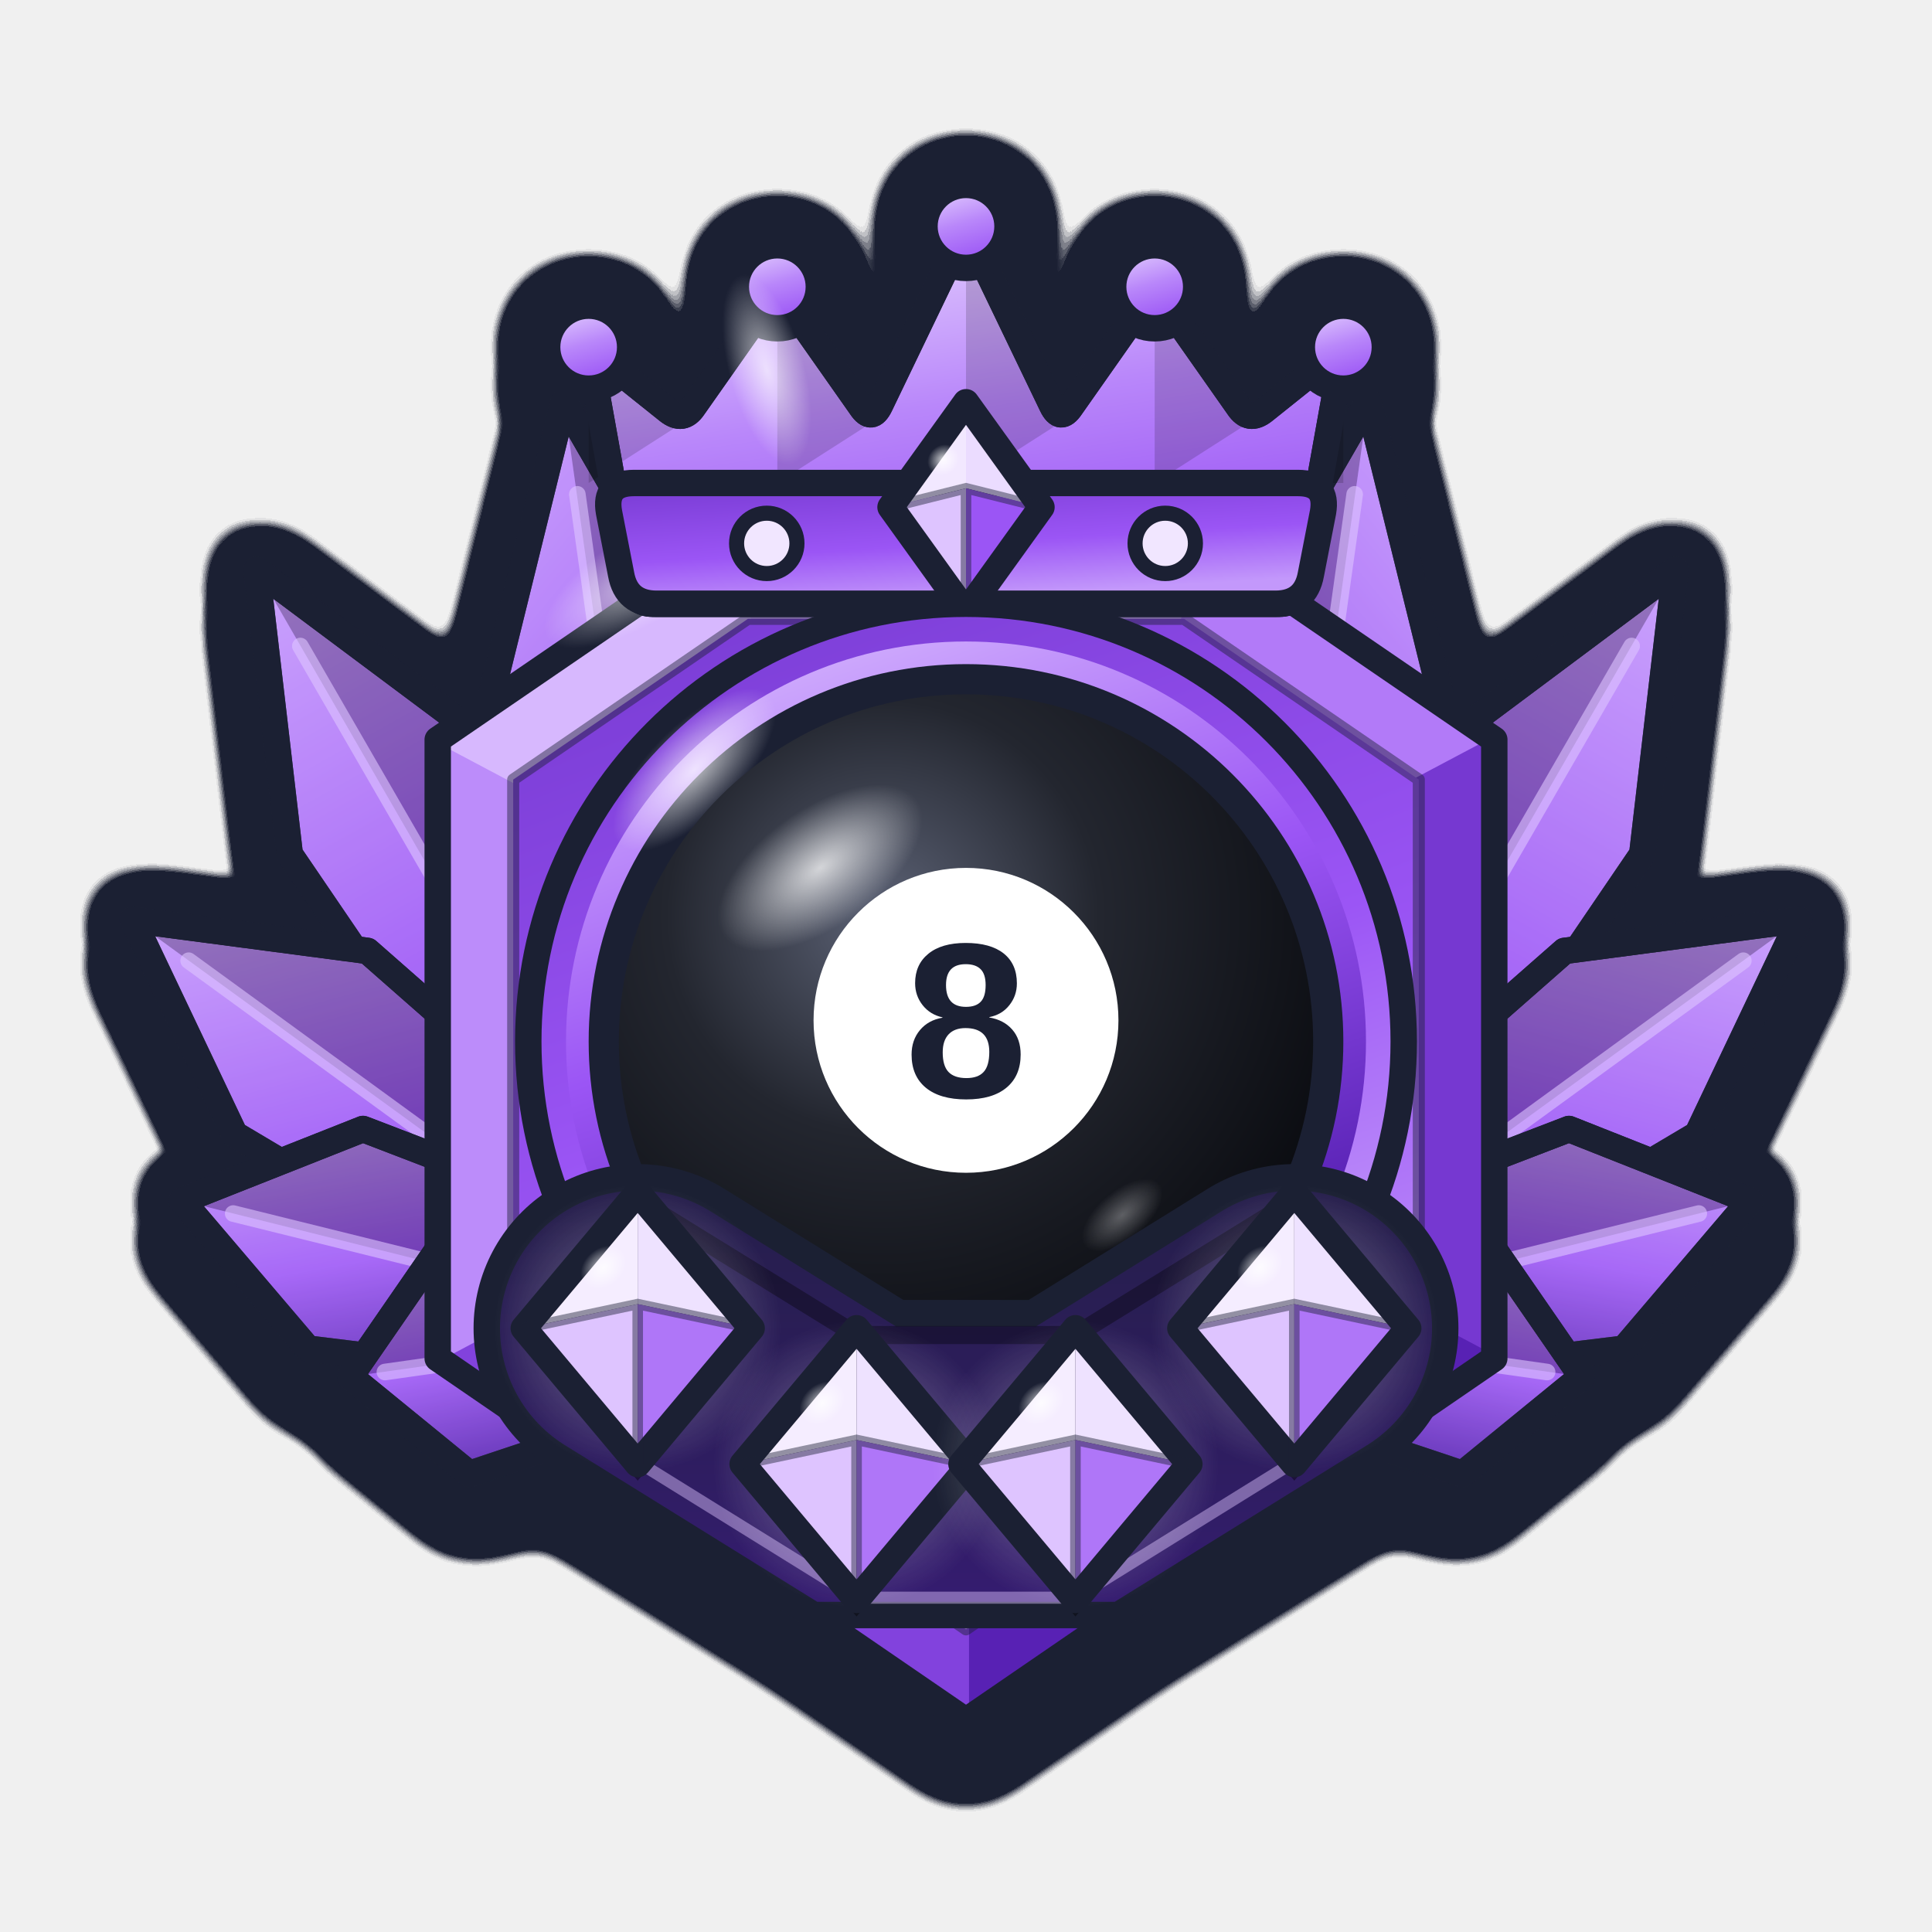
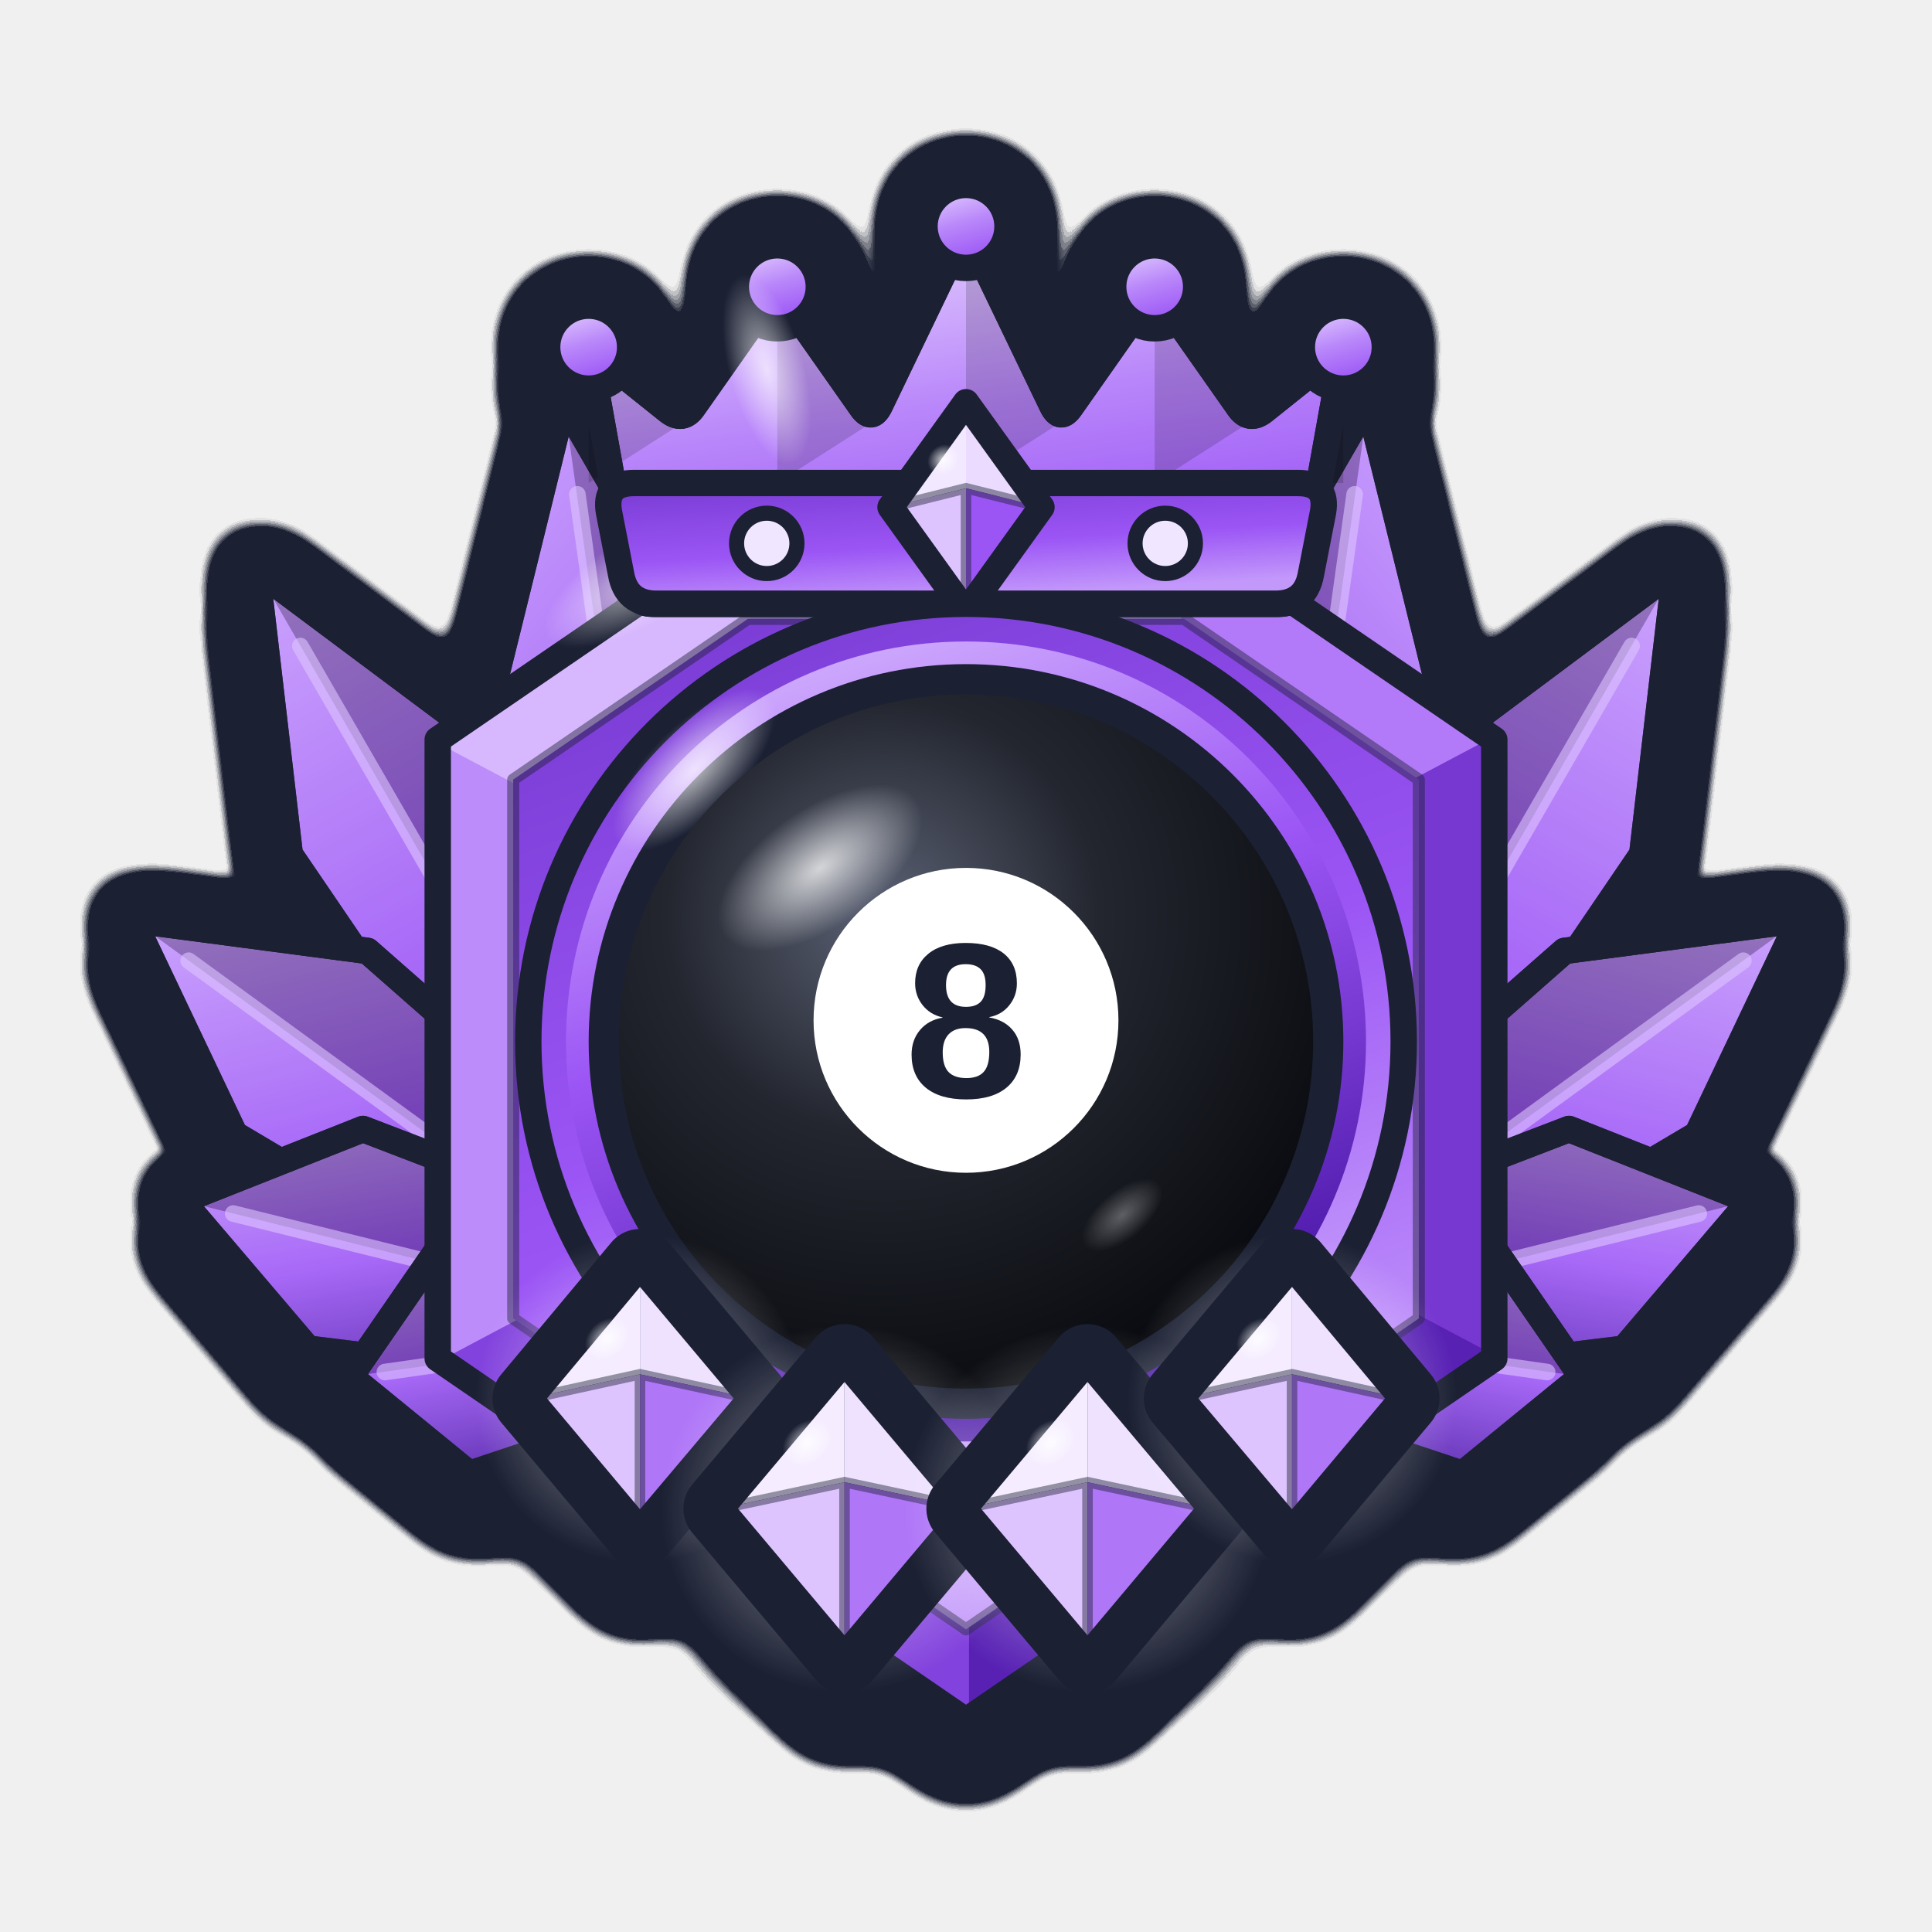
<svg xmlns="http://www.w3.org/2000/svg" width="512" height="512" viewBox="0 0 256 256">
  <defs>
    <linearGradient id="blue" x1="0" y1="0" x2="0.35" y2="1">
      <stop offset="0" stop-color="#9ED3FF" />
      <stop offset="0.45" stop-color="#3B9BFF" />
      <stop offset="1" stop-color="#1F6BD0" />
    </linearGradient>
    <linearGradient id="green" x1="0" y1="0" x2="0.35" y2="1">
      <stop offset="0" stop-color="#A8F5BE" />
      <stop offset="0.45" stop-color="#3DD66B" />
      <stop offset="1" stop-color="#1E9E47" />
    </linearGradient>
    <linearGradient id="red" x1="0" y1="0" x2="0.35" y2="1">
      <stop offset="0" stop-color="#FFA3A3" />
      <stop offset="0.45" stop-color="#FF4D4D" />
      <stop offset="1" stop-color="#C9283A" />
    </linearGradient>
    <linearGradient id="gold" x1="0" y1="0" x2="0.35" y2="1">
      <stop offset="0" stop-color="#FFF1A0" />
      <stop offset="0.45" stop-color="#FFC928" />
      <stop offset="1" stop-color="#DB8E00" />
    </linearGradient>
    <linearGradient id="wood" x1="0" y1="0" x2="0.35" y2="1">
      <stop offset="0" stop-color="#FFD9A0" />
      <stop offset="0.45" stop-color="#E7A35C" />
      <stop offset="1" stop-color="#A8622A" />
    </linearGradient>
    <linearGradient id="darkwood" x1="0" y1="0" x2="0.35" y2="1">
      <stop offset="0" stop-color="#C07A45" />
      <stop offset="0.45" stop-color="#8A4B22" />
      <stop offset="1" stop-color="#5E3014" />
    </linearGradient>
    <linearGradient id="white" x1="0" y1="0" x2="0.35" y2="1">
      <stop offset="0" stop-color="#FFFFFF" />
      <stop offset="0.45" stop-color="#F4F8FF" />
      <stop offset="1" stop-color="#C9D6EA" />
    </linearGradient>
    <linearGradient id="grey" x1="0" y1="0" x2="0.35" y2="1">
      <stop offset="0" stop-color="#E4E9F2" />
      <stop offset="0.45" stop-color="#AEB8C8" />
      <stop offset="1" stop-color="#7B869A" />
    </linearGradient>
    <linearGradient id="steel" x1="0" y1="0" x2="0.35" y2="1">
      <stop offset="0" stop-color="#D8E6F7" />
      <stop offset="0.45" stop-color="#9FB2CC" />
      <stop offset="1" stop-color="#6A7D98" />
    </linearGradient>
    <linearGradient id="cloth" x1="0" y1="0" x2="0.35" y2="1">
      <stop offset="0" stop-color="#6FE08E" />
      <stop offset="0.45" stop-color="#2FA24F" />
      <stop offset="1" stop-color="#1C7A37" />
    </linearGradient>
    <linearGradient id="sad" x1="0" y1="0" x2="0.35" y2="1">
      <stop offset="0" stop-color="#C4D4EE" />
      <stop offset="0.45" stop-color="#8EA3C7" />
      <stop offset="1" stop-color="#5E7299" />
    </linearGradient>
    <linearGradient id="purple" x1="0" y1="0" x2="0.35" y2="1">
      <stop offset="0" stop-color="#D7B8FF" />
      <stop offset="0.45" stop-color="#A259FF" />
      <stop offset="1" stop-color="#6E2FD0" />
    </linearGradient>
    <radialGradient id="shine" cx="0.5" cy="0.5" r="0.5">
      <stop offset="0" stop-color="#FFFFFF" stop-opacity="0.9" />
      <stop offset="1" stop-color="#FFFFFF" stop-opacity="0" />
    </radialGradient>
    <filter id="ink" x="-30%" y="-30%" width="160%" height="160%" color-interpolation-filters="sRGB">
      <feGaussianBlur in="SourceAlpha" stdDeviation="6.92" result="blur" />
      <feComponentTransfer in="blur" result="grown">
        <feFuncA type="linear" slope="7" intercept="-0.35" />
      </feComponentTransfer>
      <feOffset in="grown" dy="6" result="lip" />
      <feMerge result="both">
        <feMergeNode in="lip" />
        <feMergeNode in="grown" />
      </feMerge>
      <feFlood flood-color="#1B2033" />
      <feComposite in2="both" operator="in" result="outline" />
      <feMerge>
        <feMergeNode in="outline" />
        <feMergeNode in="SourceGraphic" />
      </feMerge>
    </filter>
  </defs>
  <defs>
    <filter id="badgeInk" x="-20%" y="-20%" width="140%" height="140%" color-interpolation-filters="sRGB">
      <feGaussianBlur in="SourceAlpha" stdDeviation="3.2" result="blur" />
      <feComponentTransfer in="blur" result="grown">
        <feFuncA type="linear" slope="40" intercept="-0.716" />
      </feComponentTransfer>
      <feOffset in="grown" dy="5" result="lip" />
      <feMerge result="both">
        <feMergeNode in="lip" />
        <feMergeNode in="grown" />
      </feMerge>
      <feFlood flood-color="#1B2033" />
      <feComposite in2="both" operator="in" result="outline" />
      <feMerge>
        <feMergeNode in="outline" />
        <feMergeNode in="SourceGraphic" />
      </feMerge>
    </filter>
  </defs>
  <defs>
    <linearGradient id="m" x1="0" y1="0" x2="0.35" y2="1">
      <stop offset="0.00" stop-color="#DEC4FF" />
      <stop offset="0.50" stop-color="#9B55F5" />
      <stop offset="1.00" stop-color="#4C18A8" />
    </linearGradient>
    <linearGradient id="r" x1="0" y1="0" x2="0.35" y2="1">
      <stop offset="0.00" stop-color="#773AD2" />
      <stop offset="0.60" stop-color="#9B55F5" />
      <stop offset="1.00" stop-color="#C398FB" />
    </linearGradient>
    <linearGradient id="w" x1="0" y1="0" x2="0.35" y2="1">
      <stop offset="0.00" stop-color="#C79DFC" />
      <stop offset="0.55" stop-color="#9B55F5" />
      <stop offset="1.00" stop-color="#4C18A8" />
    </linearGradient>
    <linearGradient id="c" x1="0" y1="0" x2="0.3" y2="1">
      <stop offset="0.00" stop-color="#EBDCFF" />
      <stop offset="0.55" stop-color="#B987FA" />
      <stop offset="1.00" stop-color="#9B55F5" />
    </linearGradient>
    <linearGradient id="s" x1="0" y1="0" x2="0.2" y2="1">
      <stop offset="0.00" stop-color="#FFFFFF" />
      <stop offset="0.50" stop-color="#EBDCFF" />
      <stop offset="1.00" stop-color="#CAA3FC" />
    </linearGradient>
    <linearGradient id="g" x1="0" y1="0" x2="0.35" y2="1">
      <stop offset="0.00" stop-color="#FFF3A6" />
      <stop offset="0.50" stop-color="#FFC928" />
      <stop offset="1.00" stop-color="#C97F00" />
    </linearGradient>
    <linearGradient id="gr" x1="0" y1="0" x2="0.35" y2="1">
      <stop offset="0.00" stop-color="#E7A816" />
      <stop offset="0.60" stop-color="#FFC928" />
      <stop offset="1.00" stop-color="#FFE274" />
    </linearGradient>
    <radialGradient id="ball" cx="0.38" cy="0.32" r="0.78">
      <stop offset="0" stop-color="#5C6275" />
      <stop offset="0.4" stop-color="#23262F" />
      <stop offset="1" stop-color="#06070B" />
    </radialGradient>
  </defs>
  <g filter="url(#badgeInk)">
    <path d="M83.1 177.3 L65.1 92.1 L74.7 53.2 L94.8 88.0 L100.9 174.7 Z" fill="url(#w)" stroke="#1B2033" stroke-width="3.5" stroke-linejoin="round" />
    <path d="M92.0 176.0 L100.9 174.7 L94.8 88.0 L74.7 53.2 Z" fill="#000000" opacity="0.25" />
    <path d="M92.0 176.0 L83.1 177.3 L65.1 92.1 L74.7 53.2 Z" fill="#DEC4FF" opacity="0.18" />
    <path d="M90.6 166.2 L76.5 65.5" fill="none" stroke="#DEC4FF" stroke-width="2.2" stroke-linecap="round" stroke-linejoin="round" opacity="0.6" />
    <path d="M83.1 177.3 L65.1 92.1 L74.7 53.2 L94.8 88.0 L100.9 174.7 Z" fill="none" stroke="#1B2033" stroke-width="3.5" stroke-linejoin="round" />
    <path d="M84.2 180.5 L38.4 113.2 L34.0 75.5 L64.4 98.2 L99.8 171.5 Z" fill="url(#w)" stroke="#1B2033" stroke-width="3.5" stroke-linejoin="round" />
    <path d="M92.0 176.0 L99.8 171.5 L64.4 98.2 L34.0 75.5 Z" fill="#000000" opacity="0.25" />
    <path d="M92.0 176.0 L84.2 180.5 L38.4 113.2 L34.0 75.5 Z" fill="#DEC4FF" opacity="0.18" />
    <path d="M87.4 168.0 L39.8 85.6" fill="none" stroke="#DEC4FF" stroke-width="2.2" stroke-linecap="round" stroke-linejoin="round" opacity="0.6" />
    <path d="M84.2 180.5 L38.4 113.2 L34.0 75.5 L64.4 98.2 L99.8 171.5 Z" fill="none" stroke="#1B2033" stroke-width="3.5" stroke-linejoin="round" />
    <path d="M86.7 183.3 L31.1 150.3 L17.6 121.9 L48.7 126.0 L97.3 168.7 Z" fill="url(#w)" stroke="#1B2033" stroke-width="3.5" stroke-linejoin="round" />
    <path d="M92.0 176.0 L97.3 168.7 L48.7 126.0 L17.6 121.9 Z" fill="#000000" opacity="0.25" />
    <path d="M92.0 176.0 L86.7 183.3 L31.1 150.3 L17.6 121.9 Z" fill="#DEC4FF" opacity="0.18" />
    <path d="M86.0 171.7 L25.0 127.3" fill="none" stroke="#DEC4FF" stroke-width="2.2" stroke-linecap="round" stroke-linejoin="round" opacity="0.6" />
    <path d="M86.7 183.3 L31.1 150.3 L17.6 121.9 L48.7 126.0 L97.3 168.7 Z" fill="none" stroke="#1B2033" stroke-width="3.5" stroke-linejoin="round" />
    <path d="M89.8 184.7 L40.8 178.7 L24.1 159.1 L48.1 149.6 L94.2 167.3 Z" fill="url(#w)" stroke="#1B2033" stroke-width="3.5" stroke-linejoin="round" />
    <path d="M92.0 176.0 L94.2 167.3 L48.1 149.6 L24.1 159.1 Z" fill="#000000" opacity="0.25" />
    <path d="M92.0 176.0 L89.8 184.7 L40.8 178.7 L24.1 159.1 Z" fill="#DEC4FF" opacity="0.18" />
    <path d="M86.6 174.6 L30.9 160.8" fill="none" stroke="#DEC4FF" stroke-width="2.2" stroke-linecap="round" stroke-linejoin="round" opacity="0.6" />
    <path d="M89.8 184.7 L40.8 178.7 L24.1 159.1 L48.1 149.6 L94.2 167.3 Z" fill="none" stroke="#1B2033" stroke-width="3.5" stroke-linejoin="round" />
    <path d="M93.3 184.9 L62.2 195.3 L46.4 182.4 L58.0 165.6 L90.7 167.1 Z" fill="url(#w)" stroke="#1B2033" stroke-width="3.5" stroke-linejoin="round" />
    <path d="M92.0 176.0 L90.7 167.1 L58.0 165.6 L46.4 182.4 Z" fill="#000000" opacity="0.25" />
    <path d="M92.0 176.0 L93.3 184.9 L62.2 195.3 L46.4 182.4 Z" fill="#DEC4FF" opacity="0.18" />
    <path d="M88.4 176.5 L51.0 181.8" fill="none" stroke="#DEC4FF" stroke-width="2.2" stroke-linecap="round" stroke-linejoin="round" opacity="0.6" />
    <path d="M93.3 184.9 L62.2 195.3 L46.4 182.4 L58.0 165.6 L90.7 167.1 Z" fill="none" stroke="#1B2033" stroke-width="3.5" stroke-linejoin="round" />
    <g transform="matrix(-1 0 0 1 256 0)">
      <path d="M83.1 177.3 L65.1 92.1 L74.7 53.2 L94.8 88.0 L100.9 174.7 Z" fill="url(#w)" stroke="#1B2033" stroke-width="3.5" stroke-linejoin="round" />
      <path d="M92.0 176.0 L100.9 174.7 L94.8 88.0 L74.7 53.2 Z" fill="#000000" opacity="0.25" />
      <path d="M92.0 176.0 L83.1 177.3 L65.1 92.1 L74.7 53.2 Z" fill="#DEC4FF" opacity="0.18" />
      <path d="M90.6 166.2 L76.5 65.5" fill="none" stroke="#DEC4FF" stroke-width="2.2" stroke-linecap="round" stroke-linejoin="round" opacity="0.6" />
      <path d="M83.1 177.3 L65.1 92.1 L74.7 53.2 L94.8 88.0 L100.9 174.7 Z" fill="none" stroke="#1B2033" stroke-width="3.5" stroke-linejoin="round" />
      <path d="M84.2 180.5 L38.4 113.2 L34.0 75.5 L64.4 98.2 L99.8 171.5 Z" fill="url(#w)" stroke="#1B2033" stroke-width="3.5" stroke-linejoin="round" />
      <path d="M92.0 176.0 L99.8 171.5 L64.4 98.2 L34.0 75.5 Z" fill="#000000" opacity="0.25" />
      <path d="M92.0 176.0 L84.2 180.5 L38.4 113.2 L34.0 75.5 Z" fill="#DEC4FF" opacity="0.18" />
      <path d="M87.4 168.0 L39.8 85.6" fill="none" stroke="#DEC4FF" stroke-width="2.2" stroke-linecap="round" stroke-linejoin="round" opacity="0.6" />
      <path d="M84.2 180.5 L38.4 113.2 L34.0 75.5 L64.4 98.2 L99.8 171.5 Z" fill="none" stroke="#1B2033" stroke-width="3.5" stroke-linejoin="round" />
      <path d="M86.7 183.3 L31.1 150.3 L17.6 121.9 L48.7 126.0 L97.3 168.7 Z" fill="url(#w)" stroke="#1B2033" stroke-width="3.5" stroke-linejoin="round" />
      <path d="M92.0 176.0 L97.3 168.7 L48.7 126.0 L17.6 121.9 Z" fill="#000000" opacity="0.25" />
      <path d="M92.0 176.0 L86.7 183.3 L31.1 150.3 L17.6 121.9 Z" fill="#DEC4FF" opacity="0.18" />
      <path d="M86.0 171.7 L25.0 127.3" fill="none" stroke="#DEC4FF" stroke-width="2.2" stroke-linecap="round" stroke-linejoin="round" opacity="0.6" />
      <path d="M86.7 183.3 L31.1 150.3 L17.6 121.9 L48.7 126.0 L97.3 168.7 Z" fill="none" stroke="#1B2033" stroke-width="3.5" stroke-linejoin="round" />
      <path d="M89.8 184.7 L40.8 178.7 L24.1 159.1 L48.1 149.6 L94.2 167.3 Z" fill="url(#w)" stroke="#1B2033" stroke-width="3.5" stroke-linejoin="round" />
      <path d="M92.0 176.0 L94.2 167.3 L48.1 149.6 L24.1 159.1 Z" fill="#000000" opacity="0.25" />
      <path d="M92.0 176.0 L89.8 184.7 L40.8 178.7 L24.1 159.1 Z" fill="#DEC4FF" opacity="0.18" />
      <path d="M86.6 174.6 L30.9 160.8" fill="none" stroke="#DEC4FF" stroke-width="2.2" stroke-linecap="round" stroke-linejoin="round" opacity="0.6" />
      <path d="M89.8 184.7 L40.8 178.7 L24.1 159.1 L48.1 149.6 L94.2 167.3 Z" fill="none" stroke="#1B2033" stroke-width="3.5" stroke-linejoin="round" />
      <path d="M93.3 184.9 L62.2 195.3 L46.4 182.4 L58.0 165.6 L90.7 167.1 Z" fill="url(#w)" stroke="#1B2033" stroke-width="3.5" stroke-linejoin="round" />
      <path d="M92.0 176.0 L90.7 167.1 L58.0 165.6 L46.4 182.4 Z" fill="#000000" opacity="0.25" />
      <path d="M92.0 176.0 L93.3 184.9 L62.2 195.3 L46.4 182.4 Z" fill="#DEC4FF" opacity="0.18" />
      <path d="M88.4 176.5 L51.0 181.8" fill="none" stroke="#DEC4FF" stroke-width="2.2" stroke-linecap="round" stroke-linejoin="round" opacity="0.6" />
      <path d="M93.3 184.9 L62.2 195.3 L46.4 182.4 L58.0 165.6 L90.7 167.1 Z" fill="none" stroke="#1B2033" stroke-width="3.5" stroke-linejoin="round" />
    </g>
    <path d="M96.0 72.0 L160.0 72.0 L156.9 82.0 L99.1 82.0 Z" fill="#CDA8FC" stroke="#CDA8FC" stroke-width="0.8" />
    <path d="M160.0 72.0 L198.0 98.0 L188.0 103.3 L156.9 82.0 Z" fill="#B27AF8" stroke="#B27AF8" stroke-width="0.8" />
    <path d="M198.0 98.0 L198.0 180.0 L188.0 174.7 L188.0 103.3 Z" fill="#7638D1" stroke="#7638D1" stroke-width="0.8" />
    <path d="M198.0 180.0 L128.0 228.0 L128.0 215.9 L188.0 174.7 Z" fill="#5821B4" stroke="#5821B4" stroke-width="0.8" />
    <path d="M128.0 228.0 L58.0 180.0 L68.0 174.7 L128.0 215.9 Z" fill="#8242DD" stroke="#8242DD" stroke-width="0.8" />
    <path d="M58.0 180.0 L58.0 98.0 L68.0 103.3 L68.0 174.7 Z" fill="#BC8CFA" stroke="#BC8CFA" stroke-width="0.8" />
    <path d="M58.0 98.0 L96.0 72.0 L99.1 82.0 L68.0 103.3 Z" fill="#D7B8FE" stroke="#D7B8FE" stroke-width="0.8" />
    <path d="M99.1 82.0 L156.9 82.0 L188.0 103.3 L188.0 174.7 L128.0 215.9 L68.0 174.7 L68.0 103.3 Z" fill="url(#r)" />
    <path d="M99.1 82.0 L156.9 82.0 L188.0 103.3 L188.0 174.7 L128.0 215.9 L68.0 174.7 L68.0 103.3 Z" fill="none" stroke="#1B2033" stroke-width="1.6" stroke-opacity="0.45" stroke-linejoin="round" />
    <path d="M96.0 72.0 L160.0 72.0 L198.0 98.0 L198.0 180.0 L128.0 228.0 L58.0 180.0 L58.0 98.0 Z" fill="none" stroke="#1B2033" stroke-width="3.5" stroke-linejoin="round" />
    <ellipse cx="86" cy="76" rx="16" ry="6" fill="url(#shine)" opacity="0.75" transform="rotate(-32 86 76)" />
    <path d="M86.5 80.0 Q84.0 80.0 83.6 77.5 L78.4 48.5 Q78.0 46.0 80.0 47.6 L88.5 54.4 Q90.5 56.0 91.9 53.9 L101.6 40.1 Q103.0 38.0 104.4 40.1 L114.1 53.9 Q115.5 56.0 116.6 53.7 L126.9 32.3 Q128.0 30.0 129.1 32.3 L139.4 53.7 Q140.5 56.0 141.9 53.9 L151.6 40.1 Q153.0 38.0 154.4 40.1 L164.1 53.9 Q165.5 56.0 167.5 54.4 L176.0 47.6 Q178.0 46.0 177.6 48.5 L172.4 77.5 Q172.0 80.0 169.5 80.0 Z" fill="url(#c)" stroke="#1B2033" stroke-width="3.5" stroke-linejoin="round" />
    <path d="M78.0 46.0 L78.0 64.0 L90.5 56.0 Z" fill="#000000" opacity="0.16" />
    <path d="M103.0 38.0 L103.0 64.0 L115.5 56.0 Z" fill="#000000" opacity="0.16" />
    <path d="M128.0 30.0 L128.0 64.0 L140.5 56.0 Z" fill="#000000" opacity="0.16" />
    <path d="M153.0 38.0 L153.0 64.0 L165.5 56.0 Z" fill="#000000" opacity="0.16" />
    <path d="M178.0 46.0 L178.0 64.0 L175.0 64.0 Z" fill="#000000" opacity="0.16" />
    <path d="M86.5 80.0 Q84.0 80.0 83.6 77.5 L78.4 48.5 Q78.0 46.0 80.0 47.6 L88.5 54.4 Q90.5 56.0 91.9 53.9 L101.6 40.1 Q103.0 38.0 104.4 40.1 L114.1 53.9 Q115.5 56.0 116.6 53.7 L126.9 32.3 Q128.0 30.0 129.1 32.3 L139.4 53.7 Q140.5 56.0 141.9 53.9 L151.6 40.1 Q153.0 38.0 154.4 40.1 L164.1 53.9 Q165.5 56.0 167.5 54.4 L176.0 47.6 Q178.0 46.0 177.6 48.5 L172.4 77.5 Q172.0 80.0 169.5 80.0 Z" fill="none" stroke="#1B2033" stroke-width="3.5" stroke-linejoin="round" />
    <circle cx="78.0" cy="46.0" r="5.5" fill="url(#c)" stroke="#1B2033" stroke-width="3.5" />
    <circle cx="103.0" cy="38.0" r="5.5" fill="url(#c)" stroke="#1B2033" stroke-width="3.5" />
    <circle cx="128.0" cy="30.0" r="5.5" fill="url(#c)" stroke="#1B2033" stroke-width="3.5" />
    <circle cx="153.0" cy="38.0" r="5.5" fill="url(#c)" stroke="#1B2033" stroke-width="3.5" />
    <circle cx="178.0" cy="46.0" r="5.5" fill="url(#c)" stroke="#1B2033" stroke-width="3.5" />
    <path d="M80.7 67.9 Q80.0 64.0 84.0 64.0 L172.0 64.0 Q176.0 64.0 175.3 67.9 L173.7 76.1 Q173.0 80.0 169.0 80.0 L87.0 80.0 Q83.0 80.0 82.3 76.1 Z" fill="url(#r)" stroke="#1B2033" stroke-width="3.5" stroke-linejoin="round" />
    <ellipse cx="101.6" cy="49.0" rx="5" ry="13" fill="url(#shine)" opacity="0.75" transform="rotate(-15 101.6 49.0)" />
    <path d="M118.0 67.2 L128.0 53.3 L128.0 64.7 Z" fill="#F2E8FF" />
    <path d="M128.0 53.3 L138.0 67.2 L128.0 64.7 Z" fill="#EBDCFF" />
    <path d="M118.0 67.2 L128.0 64.7 L128.0 81.1 Z" fill="#DEC4FF" />
    <path d="M128.0 64.7 L138.0 67.2 L128.0 81.1 Z" fill="#9B55F5" />
    <path d="M128.0 53.3 L138.0 67.2 L128.0 81.1 L118.0 67.2 Z" fill="none" stroke="#1B2033" stroke-width="3.5" stroke-linejoin="round" />
    <path d="M118.0 67.2 L128.0 64.7 L138.0 67.2 M128.0 64.7 L128.0 81.1" fill="none" stroke="#1B2033" stroke-width="1.4" opacity="0.45" />
    <ellipse cx="124.993" cy="60.936" rx="2.205" ry="1.949" fill="url(#shine)" opacity="0.9" transform="rotate(-40 124.9933 60.936)" />
    <circle cx="101.6" cy="72.0" r="4.0" fill="#F1E6FF" stroke="#1B2033" stroke-width="2" />
    <circle cx="154.4" cy="72.0" r="4.0" fill="#F1E6FF" stroke="#1B2033" stroke-width="2" />
    <circle cx="128" cy="138" r="58" fill="url(#r)" stroke="#1B2033" stroke-width="3.5" />
    <circle cx="128" cy="138" r="53" fill="url(#m)" />
    <circle cx="128" cy="138" r="50" fill="#1B2033" />
    <ellipse cx="92" cy="102" rx="14" ry="6" fill="url(#shine)" opacity="0.8" transform="rotate(-45 92 102)" />
    <circle cx="128" cy="138" r="46" fill="url(#ball)" />
    <circle cx="128.0" cy="135.2" r="20.2" fill="#FFFFFF" />
    <text x="128.0" y="145.4" font-family="Arial Black, Arial, sans-serif" font-weight="900" font-size="29.3" text-anchor="middle" fill="#1B2033">8</text>
    <ellipse cx="108.68" cy="115.0" rx="15.64" ry="7.82" fill="url(#shine)" opacity="0.85" transform="rotate(-35 108.68 115.0)" />
    <ellipse cx="148.7" cy="161.0" rx="6.44" ry="3.22" fill="url(#shine)" opacity="0.35" transform="rotate(-40 148.7 161.0)" />
    <defs>
-       <linearGradient id="tray" gradientUnits="userSpaceOnUse" x1="0" y1="156.0" x2="0" y2="229.0">
-         <stop offset="0" stop-color="#251E4A" />
-         <stop offset="0.55" stop-color="#2F1D62" />
-         <stop offset="1" stop-color="#3B1B7F" />
-       </linearGradient>
      <radialGradient id="glow">
-         <stop offset="0" stop-color="#FFFFFF" stop-opacity="0.5" />
+         <stop offset="0" stop-color="#FFFFFF" stop-opacity="0.55" />
        <stop offset="1" stop-color="#FFFFFF" stop-opacity="0" />
      </radialGradient>
    </defs>
-     <path d="M84.5 176.0 L113.5 194.0 L142.5 194.0 L171.5 176.0" fill="none" stroke-linecap="round" stroke-linejoin="miter" stroke-miterlimit="4" stroke="#1B2033" stroke-width="43.5" />
-     <path d="M84.5 176.0 L113.5 194.0 L142.5 194.0 L171.5 176.0" fill="none" stroke-linecap="round" stroke-linejoin="miter" stroke-miterlimit="4" stroke="url(#tray)" stroke-width="36.5" />
-     <path d="M84.5 193.7 L113.5 211.7 L142.5 211.7 L171.5 193.7" fill="none" stroke="#DEC4FF" stroke-width="1.6" stroke-opacity="0.45" stroke-linecap="round" />
-     <path d="M84.5 159.0 L113.5 176.9 L142.5 176.9 L171.5 159.0" fill="none" stroke="#000000" stroke-width="2.4" stroke-opacity="0.35" stroke-linecap="round" />
-     <circle cx="84.5" cy="176.0" r="19.0" fill="url(#glow)" opacity="0.8" />
-     <path d="M84.5 160.2 L99.6 178.2 L84.5 196.2 L69.4 178.2 Z" fill="#000000" opacity="0.4" />
-     <path d="M69.4 176.0 L84.5 158.0 L84.5 172.8 Z" fill="#F5EDFF" />
-     <path d="M84.5 158.0 L99.6 176.0 L84.5 172.8 Z" fill="#EEE2FF" />
-     <path d="M69.4 176.0 L84.5 172.8 L84.5 194.0 Z" fill="#DEC4FF" />
-     <path d="M84.5 172.8 L99.6 176.0 L84.5 194.0 Z" fill="#AF76F8" />
-     <path d="M84.5 158.0 L99.6 176.0 L84.5 194.0 L69.4 176.0 Z" fill="none" stroke="#1B2033" stroke-width="3.5" stroke-linejoin="round" />
-     <path d="M69.4 176.0 L84.5 172.8 L99.6 176.0 M84.5 172.8 L84.5 194.0" fill="none" stroke="#1B2033" stroke-width="1.4" opacity="0.45" />
-     <ellipse cx="79.964" cy="167.93" rx="3.326" ry="2.52" fill="url(#shine)" opacity="0.9" transform="rotate(-40 79.964 167.93)" />
-     <circle cx="113.5" cy="194.0" r="19.0" fill="url(#glow)" opacity="0.8" />
-     <path d="M113.5 178.2 L128.6 196.2 L113.5 214.2 L98.4 196.2 Z" fill="#000000" opacity="0.4" />
-     <path d="M98.4 194.0 L113.5 176.0 L113.5 190.8 Z" fill="#F5EDFF" />
-     <path d="M113.5 176.0 L128.6 194.0 L113.5 190.8 Z" fill="#EEE2FF" />
-     <path d="M98.4 194.0 L113.5 190.8 L113.5 212.0 Z" fill="#DEC4FF" />
-     <path d="M113.5 190.8 L128.6 194.0 L113.5 212.0 Z" fill="#AF76F8" />
-     <path d="M113.5 176.0 L128.6 194.0 L113.5 212.0 L98.4 194.0 Z" fill="none" stroke="#1B2033" stroke-width="3.5" stroke-linejoin="round" />
-     <path d="M98.4 194.0 L113.5 190.8 L128.6 194.0 M113.5 190.8 L113.5 212.0" fill="none" stroke="#1B2033" stroke-width="1.4" opacity="0.45" />
-     <ellipse cx="108.964" cy="185.91" rx="3.326" ry="2.52" fill="url(#shine)" opacity="0.9" transform="rotate(-40 108.964 185.91)" />
-     <circle cx="142.5" cy="194.0" r="19.0" fill="url(#glow)" opacity="0.8" />
-     <path d="M142.5 178.2 L157.6 196.2 L142.5 214.2 L127.4 196.2 Z" fill="#000000" opacity="0.4" />
-     <path d="M127.4 194.0 L142.5 176.0 L142.5 190.8 Z" fill="#F5EDFF" />
-     <path d="M142.5 176.0 L157.6 194.0 L142.5 190.8 Z" fill="#EEE2FF" />
-     <path d="M127.4 194.0 L142.5 190.8 L142.5 212.0 Z" fill="#DEC4FF" />
-     <path d="M142.5 190.8 L157.6 194.0 L142.5 212.0 Z" fill="#AF76F8" />
-     <path d="M142.5 176.0 L157.6 194.0 L142.5 212.0 L127.4 194.0 Z" fill="none" stroke="#1B2033" stroke-width="3.5" stroke-linejoin="round" />
-     <path d="M127.4 194.0 L142.5 190.8 L157.6 194.0 M142.5 190.8 L142.5 212.0" fill="none" stroke="#1B2033" stroke-width="1.4" opacity="0.45" />
-     <ellipse cx="137.964" cy="185.91" rx="3.326" ry="2.52" fill="url(#shine)" opacity="0.9" transform="rotate(-40 137.964 185.91)" />
-     <circle cx="171.5" cy="176.0" r="19.0" fill="url(#glow)" opacity="0.8" />
-     <path d="M171.5 160.2 L186.6 178.2 L171.5 196.2 L156.4 178.2 Z" fill="#000000" opacity="0.4" />
-     <path d="M156.4 176.0 L171.5 158.0 L171.5 172.8 Z" fill="#F5EDFF" />
-     <path d="M171.5 158.0 L186.6 176.0 L171.5 172.8 Z" fill="#EEE2FF" />
-     <path d="M156.4 176.0 L171.5 172.8 L171.5 194.0 Z" fill="#DEC4FF" />
-     <path d="M171.5 172.8 L186.6 176.0 L171.5 194.0 Z" fill="#AF76F8" />
-     <path d="M171.5 158.0 L186.6 176.0 L171.5 194.0 L156.4 176.0 Z" fill="none" stroke="#1B2033" stroke-width="3.5" stroke-linejoin="round" />
-     <path d="M156.4 176.0 L171.5 172.8 L186.6 176.0 M171.5 172.8 L171.5 194.0" fill="none" stroke="#1B2033" stroke-width="1.4" opacity="0.45" />
-     <ellipse cx="166.964" cy="167.93" rx="3.326" ry="2.52" fill="url(#shine)" opacity="0.9" transform="rotate(-40 166.964 167.93)" />
+     <circle cx="84.8" cy="185.3" r="21.8" fill="url(#glow)" />
+     <path d="M84.8 170.8 L99.5 188.3 L84.8 205.7 L70.2 188.3 Z" fill="#000000" opacity="0.35" />
+     <path d="M84.8 167.8 L99.5 185.3 L84.8 202.7 L70.2 185.3 Z" fill="#1B2033" stroke="#1B2033" stroke-width="9.9" stroke-linejoin="round" />
+     <path d="M70.2 185.3 L84.8 167.8 L84.8 182.1 Z" fill="#F5EDFF" />
+     <path d="M84.8 167.8 L99.5 185.3 L84.8 182.1 Z" fill="#EEE2FF" />
+     <path d="M70.2 185.3 L84.8 182.1 L84.8 202.7 Z" fill="#DEC4FF" />
+     <path d="M84.8 182.1 L99.5 185.3 L84.8 202.7 Z" fill="#AF76F8" />
+     <path d="M84.8 167.8 L99.5 185.3 L84.8 202.7 L70.2 185.3 Z" fill="none" stroke="#1B2033" stroke-width="3.5" stroke-linejoin="round" />
+     <path d="M70.2 185.3 L84.8 182.1 L99.5 185.3 M84.8 182.1 L84.8 202.7" fill="none" stroke="#1B2033" stroke-width="1.4" opacity="0.45" />
+     <ellipse cx="80.44" cy="177.404" rx="3.223" ry="2.442" fill="url(#shine)" opacity="0.9" transform="rotate(-40 80.44017 177.4039)" />
+     <circle cx="111.9" cy="199.9" r="24.4" fill="url(#glow)" />
+     <path d="M111.9 183.4 L128.3 202.9 L111.9 222.4 L95.5 202.9 Z" fill="#000000" opacity="0.35" />
+     <path d="M111.9 180.4 L128.3 199.9 L111.9 219.4 L95.5 199.9 Z" fill="#1B2033" stroke="#1B2033" stroke-width="9.9" stroke-linejoin="round" />
+     <path d="M95.5 199.9 L111.9 180.4 L111.9 196.4 Z" fill="#F5EDFF" />
+     <path d="M111.9 180.4 L128.3 199.9 L111.9 196.4 Z" fill="#EEE2FF" />
+     <path d="M95.5 199.9 L111.9 196.4 L111.9 219.4 Z" fill="#DEC4FF" />
+     <path d="M111.9 196.4 L128.3 199.9 L111.9 219.4 Z" fill="#AF76F8" />
+     <path d="M111.9 180.4 L128.3 199.9 L111.9 219.4 L95.5 199.9 Z" fill="none" stroke="#1B2033" stroke-width="3.5" stroke-linejoin="round" />
+     <path d="M95.5 199.9 L111.9 196.4 L128.3 199.9 M111.9 196.4 L111.9 219.4" fill="none" stroke="#1B2033" stroke-width="1.4" opacity="0.45" />
+     <ellipse cx="106.974" cy="191.166" rx="3.602" ry="2.729" fill="url(#shine)" opacity="0.9" transform="rotate(-40 106.9739 191.166)" />
+     <circle cx="144.1" cy="199.9" r="24.4" fill="url(#glow)" />
+     <path d="M144.1 183.4 L160.5 202.9 L144.1 222.4 L127.7 202.9 Z" fill="#000000" opacity="0.35" />
+     <path d="M144.1 180.4 L160.5 199.9 L144.1 219.4 L127.7 199.9 Z" fill="#1B2033" stroke="#1B2033" stroke-width="9.9" stroke-linejoin="round" />
+     <path d="M127.7 199.9 L144.1 180.4 L144.1 196.4 Z" fill="#F5EDFF" />
+     <path d="M144.1 180.4 L160.5 199.9 L144.1 196.4 Z" fill="#EEE2FF" />
+     <path d="M127.7 199.9 L144.1 196.4 L144.1 219.4 Z" fill="#DEC4FF" />
+     <path d="M144.1 196.4 L160.5 199.9 L144.1 219.4 Z" fill="#AF76F8" />
+     <path d="M144.1 180.4 L160.5 199.9 L144.1 219.4 L127.7 199.9 Z" fill="none" stroke="#1B2033" stroke-width="3.5" stroke-linejoin="round" />
+     <path d="M127.7 199.9 L144.1 196.4 L160.5 199.9 M144.1 196.4 L144.1 219.4" fill="none" stroke="#1B2033" stroke-width="1.4" opacity="0.45" />
+     <ellipse cx="139.201" cy="191.166" rx="3.602" ry="2.729" fill="url(#shine)" opacity="0.9" transform="rotate(-40 139.2012 191.166)" />
+     <circle cx="171.2" cy="185.3" r="21.8" fill="url(#glow)" />
+     <path d="M171.2 170.8 L185.8 188.3 L171.2 205.7 L156.5 188.3 Z" fill="#000000" opacity="0.35" />
+     <path d="M171.2 167.8 L185.8 185.3 L171.2 202.7 L156.5 185.3 Z" fill="#1B2033" stroke="#1B2033" stroke-width="9.9" stroke-linejoin="round" />
+     <path d="M156.5 185.3 L171.2 167.8 L171.2 182.1 Z" fill="#F5EDFF" />
+     <path d="M171.2 167.8 L185.8 185.3 L171.2 182.1 Z" fill="#EEE2FF" />
+     <path d="M156.5 185.3 L171.2 182.1 L171.2 202.7 Z" fill="#DEC4FF" />
+     <path d="M171.2 182.1 L185.8 185.3 L171.2 202.7 Z" fill="#AF76F8" />
+     <path d="M171.2 167.8 L185.8 185.3 L171.2 202.7 L156.5 185.3 Z" fill="none" stroke="#1B2033" stroke-width="3.5" stroke-linejoin="round" />
+     <path d="M156.5 185.3 L171.2 182.1 L185.8 185.3 M171.2 182.1 L171.2 202.7" fill="none" stroke="#1B2033" stroke-width="1.4" opacity="0.45" />
+     <ellipse cx="166.769" cy="177.404" rx="3.223" ry="2.442" fill="url(#shine)" opacity="0.9" transform="rotate(-40 166.7691 177.4039)" />
  </g>
</svg>
